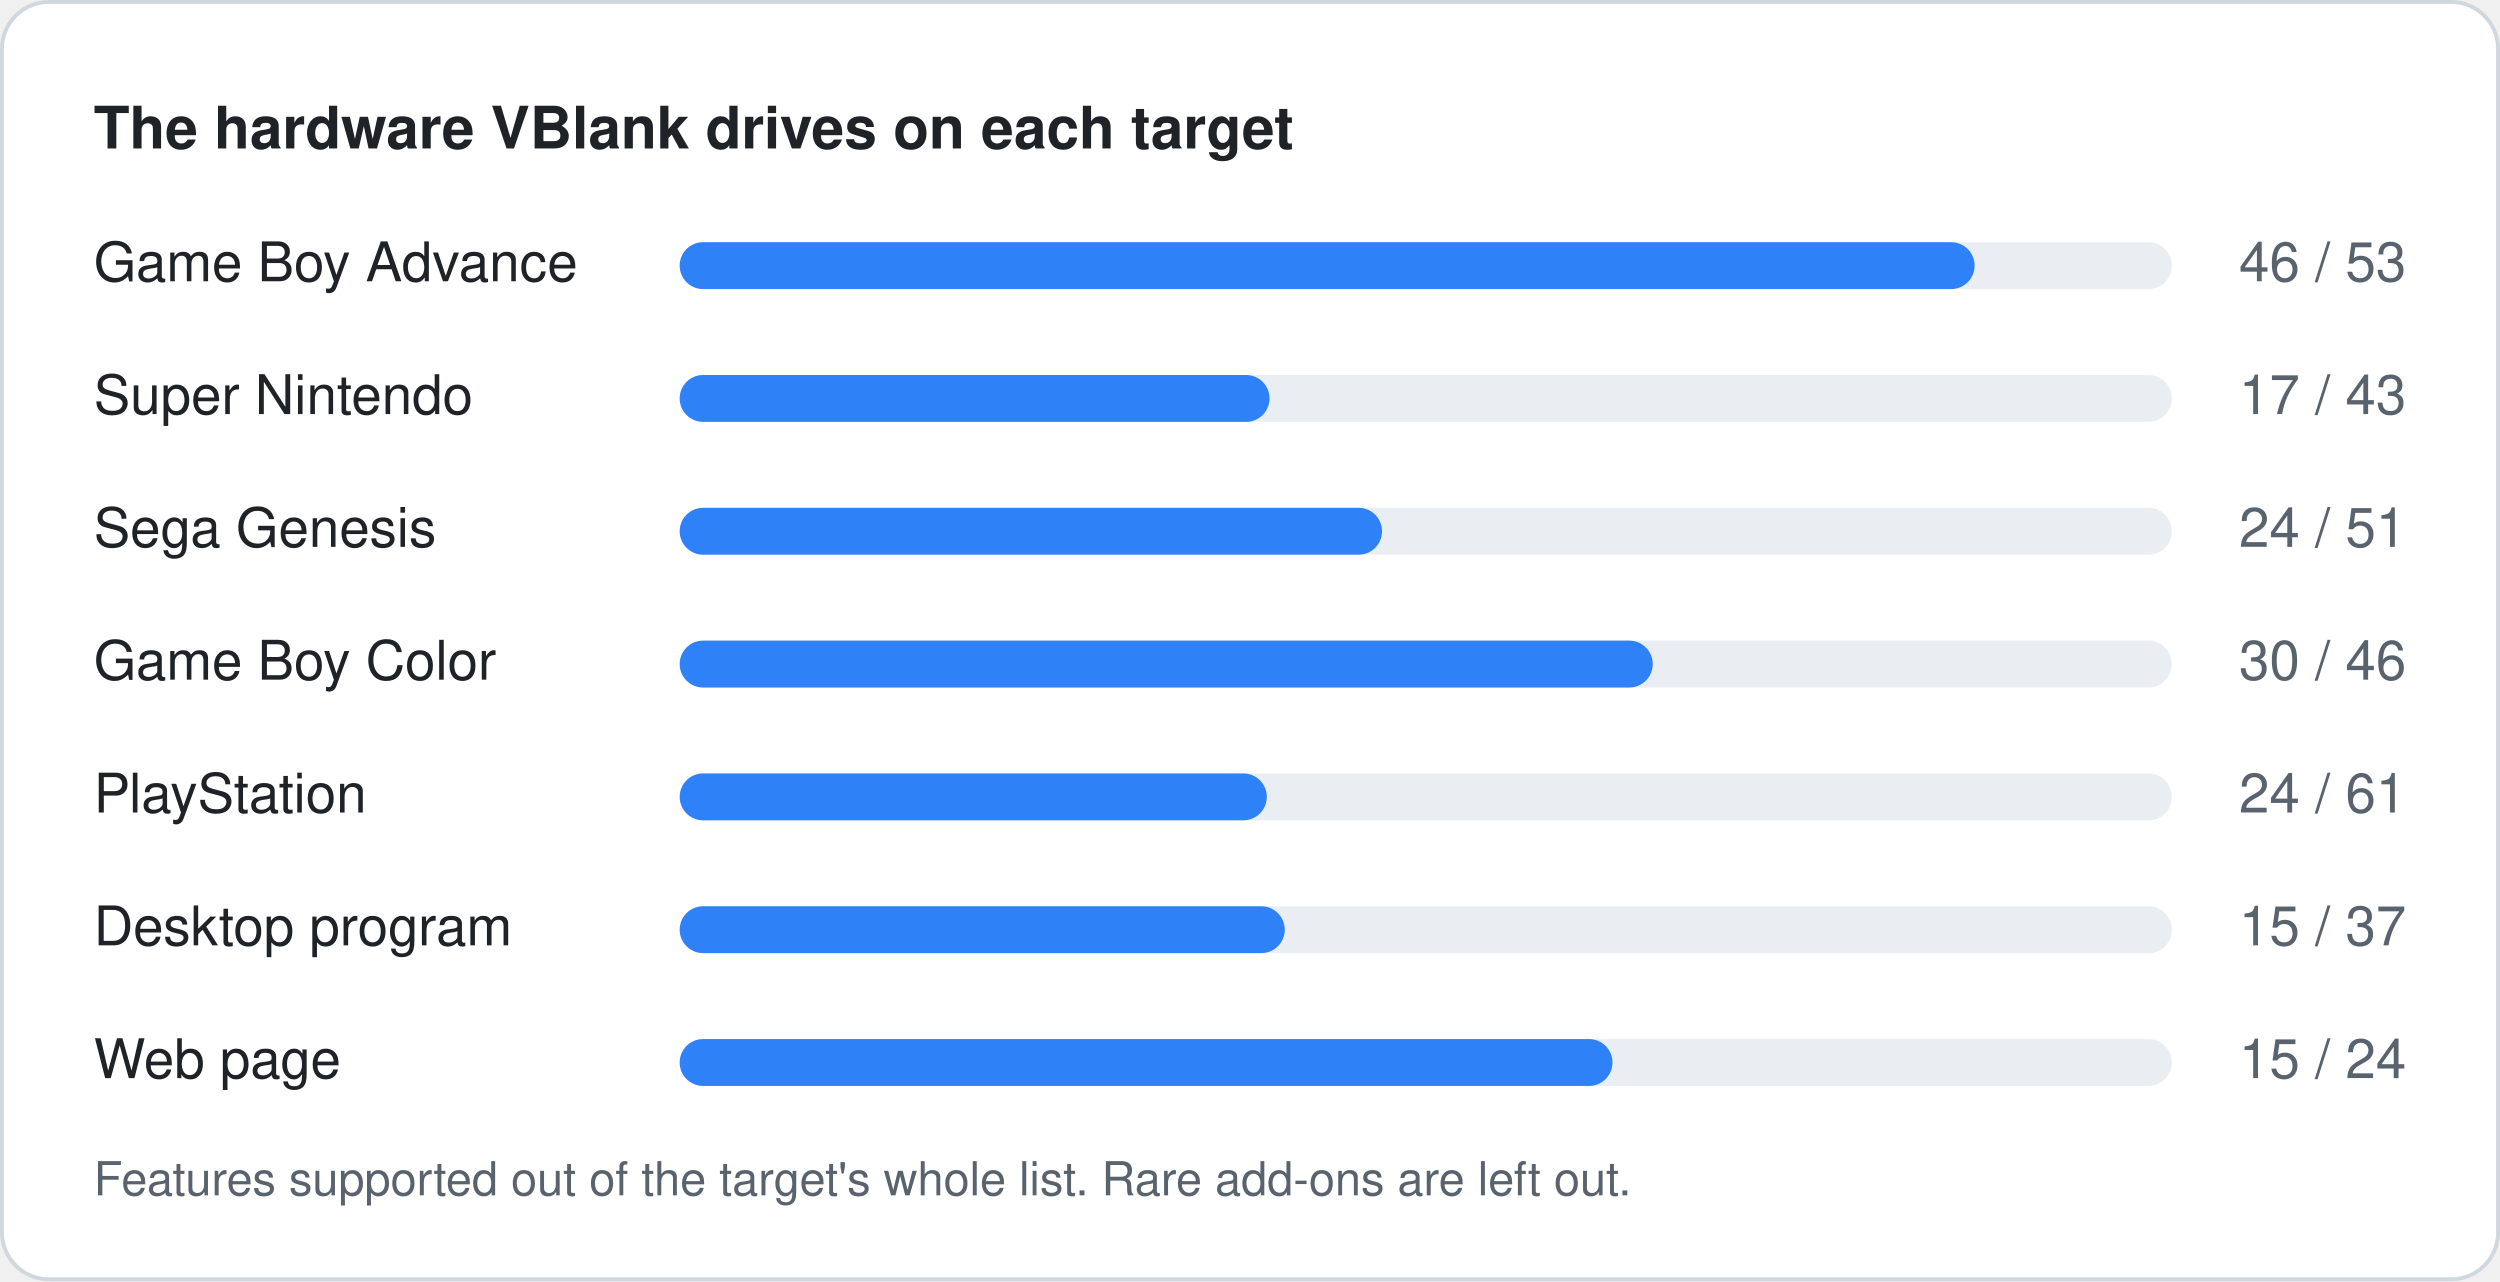
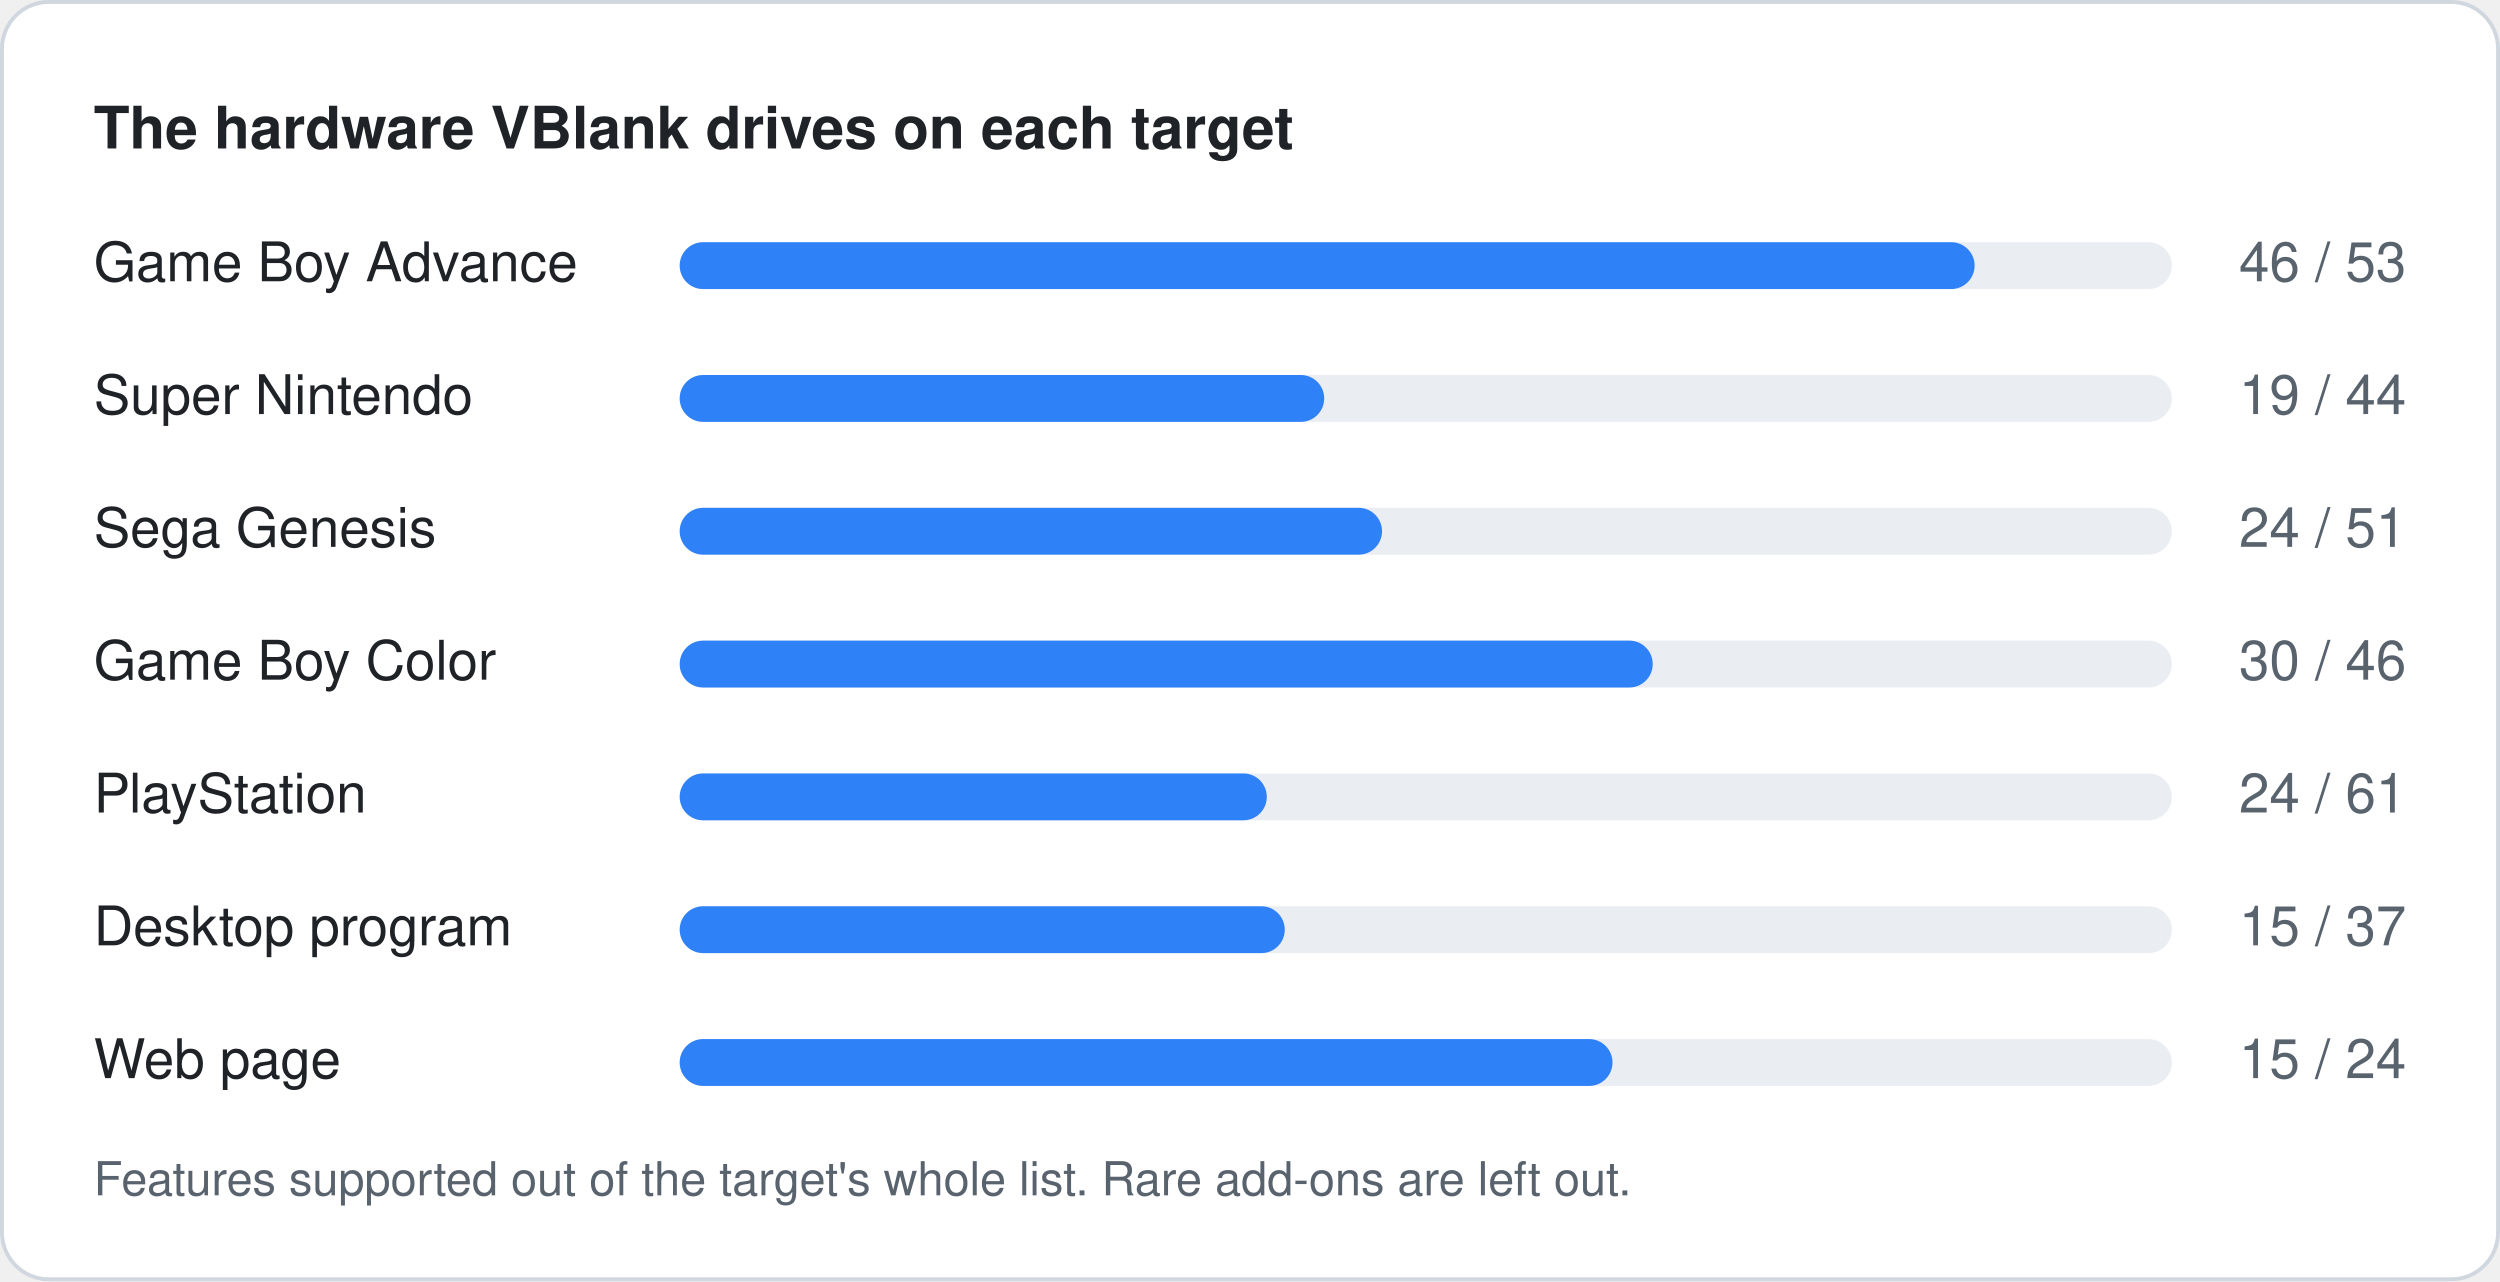
<svg xmlns="http://www.w3.org/2000/svg" width="640" height="328" viewBox="0 0 640 328" font-family="-apple-system, BlinkMacSystemFont, 'Segoe UI', Helvetica, Arial, sans-serif">
  <rect x="0.5" y="0.5" width="639" height="327" rx="12" fill="#ffffff" stroke="#d0d7de" />
  <text x="24" y="38" fill="#1f2328" font-size="15" font-weight="600">The hardware VBlank drives on each target</text>
  <text x="24" y="72" fill="#1f2328" font-size="14">Game Boy Advance</text>
  <rect x="174" y="62" width="382" height="12" rx="6" fill="#eaeef2" />
  <rect x="174" y="62" width="331.5" height="12" rx="6" fill="#2f81f7" />
  <text x="616" y="72" fill="#59636e" font-size="14" text-anchor="end">46 / 53</text>
  <text x="24" y="106" fill="#1f2328" font-size="14">Super Nintendo</text>
  <rect x="174" y="96" width="382" height="12" rx="6" fill="#eaeef2" />
-   <rect x="174" y="96" width="151.0" height="12" rx="6" fill="#2f81f7" />
-   <text x="616" y="106" fill="#59636e" font-size="14" text-anchor="end">17 / 43</text>
+   <rect x="174" y="96" width="165.0" height="12" rx="6" fill="#2f81f7" />
+   <text x="616" y="106" fill="#59636e" font-size="14" text-anchor="end">19 / 44</text>
  <text x="24" y="140" fill="#1f2328" font-size="14">Sega Genesis</text>
  <rect x="174" y="130" width="382" height="12" rx="6" fill="#eaeef2" />
  <rect x="174" y="130" width="179.8" height="12" rx="6" fill="#2f81f7" />
  <text x="616" y="140" fill="#59636e" font-size="14" text-anchor="end">24 / 51</text>
  <text x="24" y="174" fill="#1f2328" font-size="14">Game Boy Color</text>
  <rect x="174" y="164" width="382" height="12" rx="6" fill="#eaeef2" />
  <rect x="174" y="164" width="249.1" height="12" rx="6" fill="#2f81f7" />
  <text x="616" y="174" fill="#59636e" font-size="14" text-anchor="end">30 / 46</text>
  <text x="24" y="208" fill="#1f2328" font-size="14">PlayStation</text>
  <rect x="174" y="198" width="382" height="12" rx="6" fill="#eaeef2" />
  <rect x="174" y="198" width="150.3" height="12" rx="6" fill="#2f81f7" />
  <text x="616" y="208" fill="#59636e" font-size="14" text-anchor="end">24 / 61</text>
  <text x="24" y="242" fill="#1f2328" font-size="14">Desktop program</text>
  <rect x="174" y="232" width="382" height="12" rx="6" fill="#eaeef2" />
  <rect x="174" y="232" width="154.9" height="12" rx="6" fill="#2f81f7" />
  <text x="616" y="242" fill="#59636e" font-size="14" text-anchor="end">15 / 37</text>
  <text x="24" y="276" fill="#1f2328" font-size="14">Web page</text>
  <rect x="174" y="266" width="382" height="12" rx="6" fill="#eaeef2" />
  <rect x="174" y="266" width="238.8" height="12" rx="6" fill="#2f81f7" />
  <text x="616" y="276" fill="#59636e" font-size="14" text-anchor="end">15 / 24</text>
  <text x="24" y="306" fill="#59636e" font-size="12">Features supported out of the target's whole list. Rare add-ons are left out.</text>
</svg>
